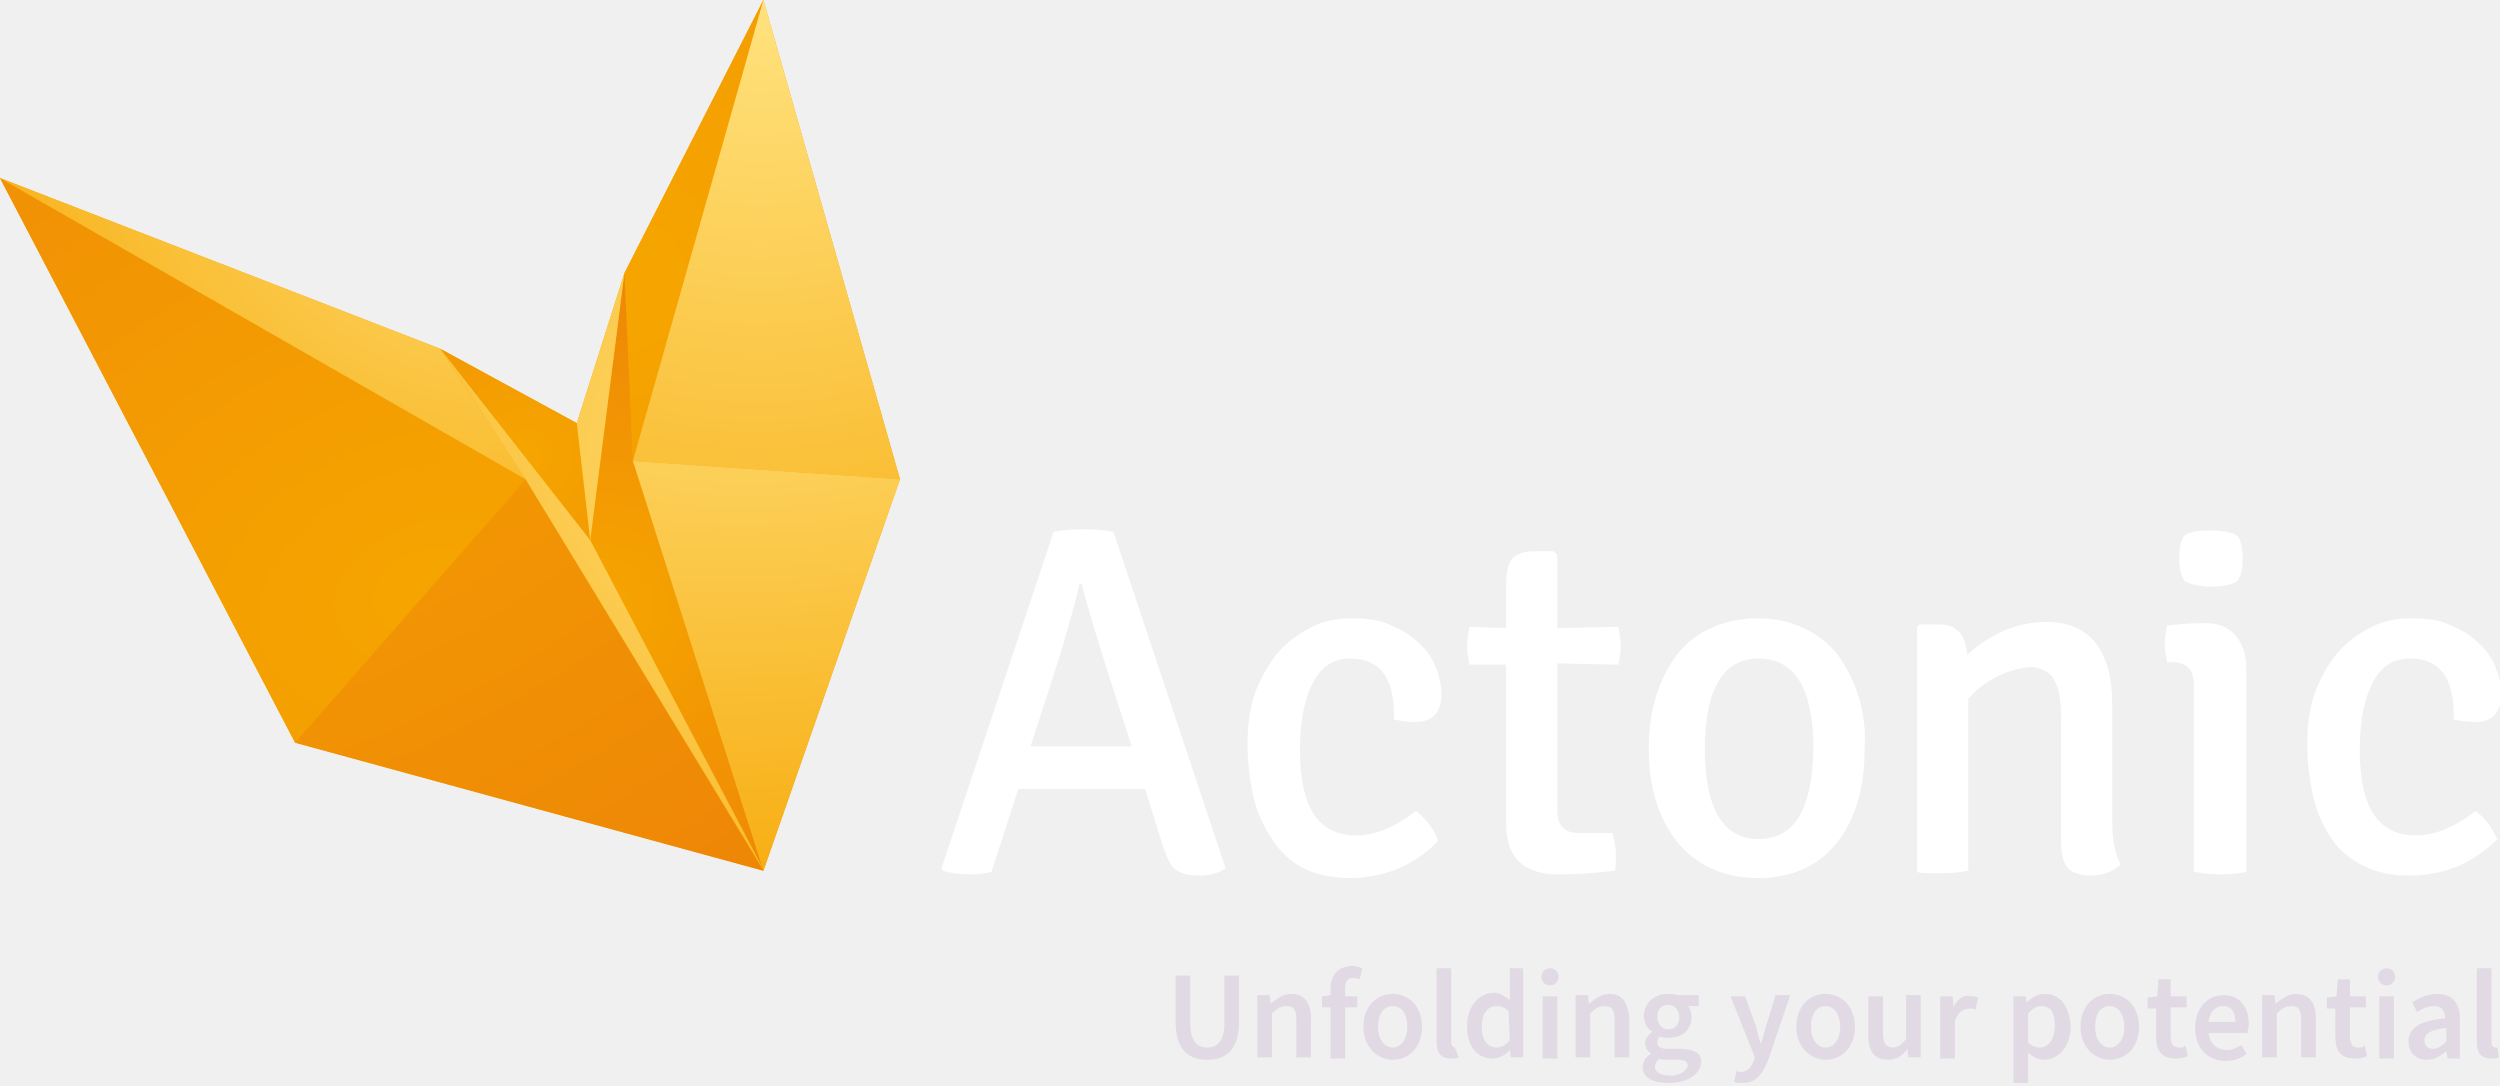
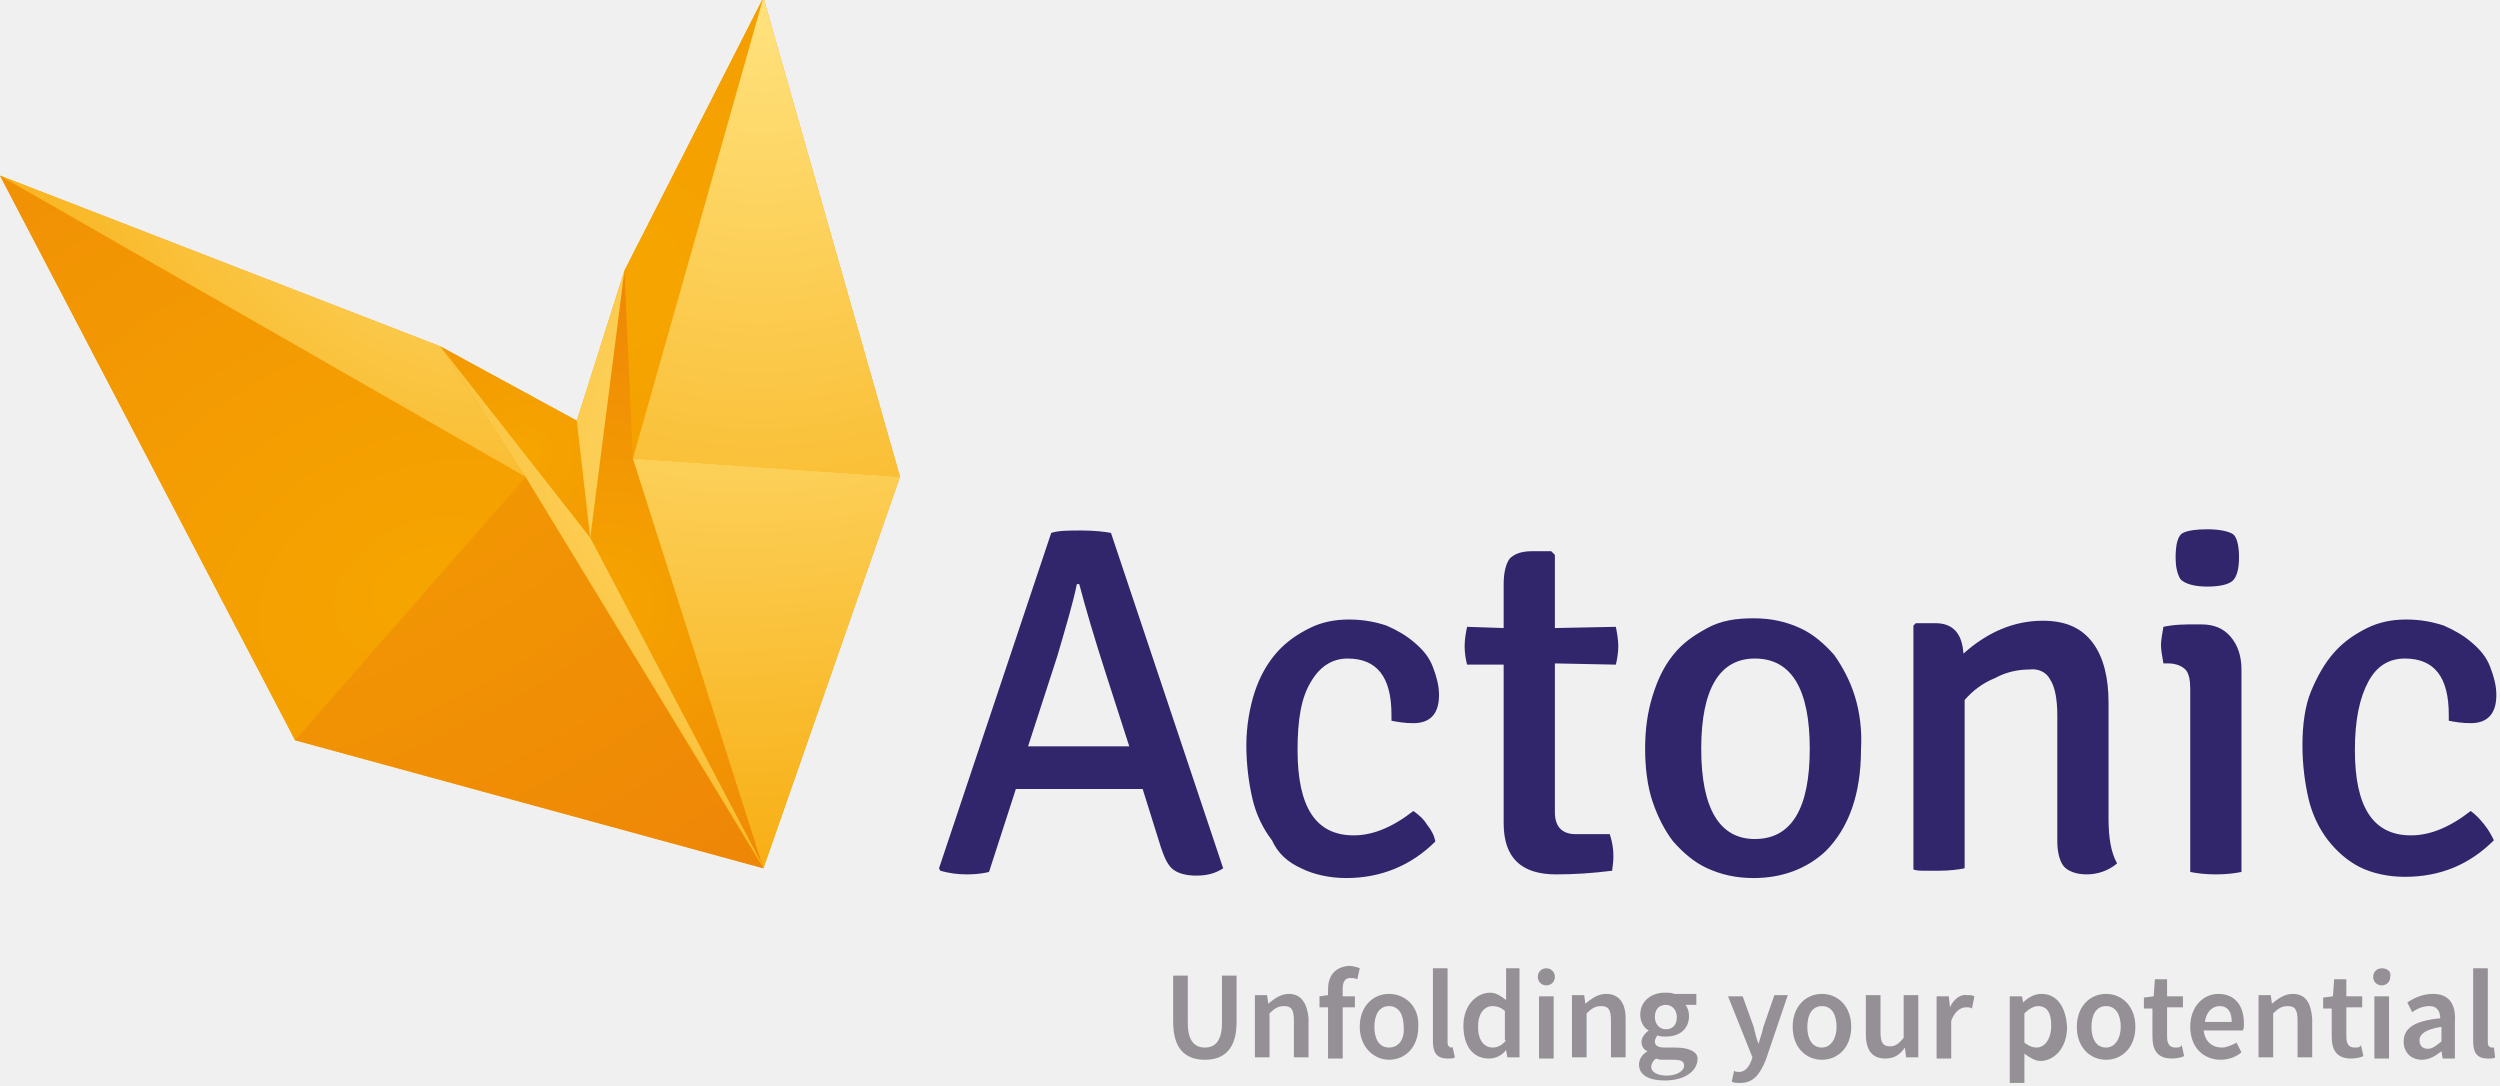
<svg xmlns="http://www.w3.org/2000/svg" version="1.1" id="Ebene_1" x="0px" y="0px" viewBox="0 0 205 89" style="enable-background:new 0 0 205 89;" xml:space="preserve">
  <style type="text/css">
- 	.st0{fill:#F7A600;}
- 	.st1{fill:#E1D9E3;}
- 	.st2{fill:#FFFFFF;}
+ 	.st0{fill:#949096;}
+ 	.st1{fill:#31256C;}
+ 	.st2{fill:#F7A600;}
	.st3{fill:url(#SVGID_1_);}
	.st4{fill:url(#SVGID_2_);}
	.st5{fill:url(#SVGID_3_);}
	.st6{fill:url(#SVGID_4_);}
	.st7{fill:url(#SVGID_5_);}
	.st8{fill:url(#SVGID_6_);}
	.st9{fill:url(#SVGID_7_);}
	.st10{fill:url(#SVGID_8_);}
	.st11{fill:url(#SVGID_9_);}
	.st12{fill:url(#SVGID_10_);}
</style>
-   <polygon class="st0" points="62.6,0 51.2,22.4 47.3,34.7 36.1,28.6 0,14.6 24.2,60.9 62.6,71.4 73.8,39.3 " />
-   <path class="st1" d="M100.4,80h1.2v3.8c0,2.2-1,3.1-2.6,3.1s-2.6-0.9-2.6-3.1V80h1.2v3.9c0,1.5,0.6,2,1.4,2s1.4-0.5,1.4-2V80z   M105.9,81.5c-0.7,0-1.2,0.4-1.7,0.8l0,0l-0.1-0.7h-1v5.1h1.2v-3.6c0.4-0.4,0.7-0.6,1.2-0.6c0.6,0,0.8,0.3,0.8,1.2v3h1.2v-3.2  C107.5,82.3,107,81.5,105.9,81.5z M109.1,81.1v0.5l-0.7,0.1v0.9h0.7v4.2h1.2v-4.2h1v-0.9h-1v-0.6c0-0.6,0.2-0.9,0.6-0.9  c0.2,0,0.4,0,0.6,0.1l0.2-0.9c-0.2-0.1-0.6-0.2-0.9-0.2C109.6,79.3,109.1,80.1,109.1,81.1z M114.2,81.5c-1.3,0-2.4,1-2.4,2.7  s1.2,2.7,2.4,2.7c1.3,0,2.4-1,2.4-2.7S115.5,81.5,114.2,81.5z M114.2,85.9c-0.7,0-1.2-0.7-1.2-1.7s0.4-1.7,1.2-1.7s1.2,0.7,1.2,1.7  C115.4,85.2,114.9,85.9,114.2,85.9z M119.3,85.9c-0.1,0-0.3-0.1-0.3-0.4v-6.1h-1.2v6c0,0.9,0.3,1.4,1.2,1.4c0.3,0,0.5,0,0.6-0.1  L119.3,85.9C119.3,85.9,119.3,85.9,119.3,85.9z M123.8,79.4v1.8V82c-0.4-0.3-0.8-0.6-1.3-0.6c-1.1,0-2.2,1-2.2,2.7s0.8,2.7,2.1,2.7  c0.5,0,1.1-0.3,1.4-0.7l0,0l0.1,0.6h1v-7.3H123.8z M123.8,85.3c-0.3,0.4-0.7,0.6-1.1,0.6c-0.7,0-1.2-0.6-1.2-1.7s0.5-1.7,1.2-1.7  c0.3,0,0.7,0.1,1,0.4L123.8,85.3L123.8,85.3z M126.5,86.8h1.2v-5.1h-1.2V86.8z M127.1,79.4c-0.4,0-0.7,0.3-0.7,0.7  c0,0.4,0.3,0.7,0.7,0.7c0.4,0,0.7-0.3,0.7-0.7C127.8,79.7,127.5,79.4,127.1,79.4z M132,81.5c-0.7,0-1.2,0.4-1.7,0.8l0,0l-0.1-0.7h-1  v5.1h1.2v-3.6c0.4-0.4,0.7-0.6,1.2-0.6c0.6,0,0.8,0.3,0.8,1.2v3h1.2v-3.2C133.5,82.3,133.1,81.5,132,81.5z M137.6,86h-0.9  c-0.6,0-0.8-0.2-0.8-0.5c0-0.2,0.1-0.4,0.2-0.5c0.2,0.1,0.5,0.1,0.7,0.1c1.1,0,1.9-0.6,1.9-1.7c0-0.4-0.1-0.7-0.3-0.9h0.9v-0.9h-1.8  c-0.2-0.1-0.5-0.1-0.7-0.1c-1.1,0-2,0.7-2,1.8c0,0.6,0.3,1.1,0.7,1.3l0,0c-0.3,0.2-0.6,0.6-0.6,0.9c0,0.4,0.2,0.7,0.5,0.9l0,0  c-0.5,0.3-0.7,0.7-0.7,1.1c0,0.9,0.9,1.3,2.1,1.3c1.7,0,2.7-0.8,2.7-1.8C139.5,86.3,138.8,86,137.6,86z M136.8,82.4  c0.5,0,0.9,0.4,0.9,1c0,0.7-0.4,1-0.9,1s-0.9-0.4-0.9-1C135.9,82.7,136.3,82.4,136.8,82.4z M137,88.2c-0.8,0-1.3-0.3-1.3-0.7  c0-0.2,0.1-0.5,0.4-0.7c0.2,0.1,0.4,0.1,0.7,0.1h0.7c0.6,0,0.9,0.1,0.9,0.5C138.3,87.8,137.8,88.2,137,88.2z M144.8,84.2  c-0.1,0.5-0.3,1-0.4,1.4l0,0c-0.2-0.5-0.3-1-0.4-1.4l-0.9-2.5h-1.2l2,5l-0.1,0.3c-0.2,0.5-0.5,0.9-1,0.9c-0.1,0-0.3,0-0.4-0.1  l-0.2,0.9c0.2,0.1,0.4,0.1,0.7,0.1c1.1,0,1.6-0.7,2.1-1.9l1.8-5.3h-1.2L144.8,84.2z M149.7,81.5c-1.3,0-2.4,1-2.4,2.7  s1.2,2.7,2.4,2.7c1.3,0,2.4-1,2.4-2.7C152.1,82.5,151,81.5,149.7,81.5z M149.7,85.9c-0.7,0-1.2-0.7-1.2-1.7s0.4-1.7,1.2-1.7  c0.7,0,1.2,0.7,1.2,1.7C150.9,85.2,150.4,85.9,149.7,85.9z M156.3,85.2c-0.4,0.5-0.7,0.7-1.1,0.7c-0.5,0-0.8-0.3-0.8-1.2v-3h-1.2  v3.2c0,1.3,0.5,2,1.6,2c0.7,0,1.2-0.3,1.6-0.9l0,0l0.1,0.7h1v-5.1h-1.2L156.3,85.2L156.3,85.2z M160.2,82.6L160.2,82.6l-0.1-0.9h-1  v5.1h1.2v-3.1c0.3-0.8,0.8-1,1.2-1c0.2,0,0.4,0,0.5,0.1l0.2-1c-0.2-0.1-0.3-0.1-0.6-0.1C161.1,81.5,160.5,81.9,160.2,82.6z   M167.7,81.5c-0.6,0-1.1,0.3-1.5,0.7l0,0l-0.1-0.5h-1v7.1h1.2v-1.6v-0.9c0.4,0.4,0.9,0.6,1.3,0.6c1.1,0,2.2-1,2.2-2.7  C169.7,82.6,169,81.5,167.7,81.5z M167.3,85.9c-0.3,0-0.7-0.1-1-0.4v-2.4c0.4-0.4,0.7-0.6,1.1-0.6c0.8,0,1.1,0.6,1.1,1.6  C168.5,85.3,167.9,85.9,167.3,85.9z M173,81.5c-1.3,0-2.4,1-2.4,2.7s1.2,2.7,2.4,2.7c1.3,0,2.4-1,2.4-2.7S174.3,81.5,173,81.5z   M173,85.9c-0.7,0-1.2-0.7-1.2-1.7s0.4-1.7,1.2-1.7c0.7,0,1.2,0.7,1.2,1.7C174.2,85.2,173.7,85.9,173,85.9z M178.7,85.9  c-0.5,0-0.7-0.3-0.7-0.9v-2.4h1.3v-0.9H178v-1.4h-1l-0.1,1.4l-0.8,0.1v0.9h0.7V85c0,1.1,0.4,1.8,1.6,1.8c0.4,0,0.8-0.1,1-0.2  l-0.2-0.9C179.1,85.9,178.9,85.9,178.7,85.9z M184.4,84c0-1.4-0.7-2.4-2.1-2.4c-1.2,0-2.3,1-2.3,2.7s1.1,2.7,2.5,2.7  c0.6,0,1.3-0.2,1.7-0.6l-0.4-0.7c-0.4,0.2-0.7,0.4-1.2,0.4c-0.8,0-1.4-0.5-1.5-1.4h3.2C184.3,84.4,184.4,84.2,184.4,84z M181.1,83.8  c0.1-0.9,0.6-1.3,1.2-1.3c0.7,0,1,0.5,1,1.3H181.1z M188.3,81.5c-0.7,0-1.2,0.4-1.7,0.8l0,0l-0.1-0.7h-1v5.1h1.2v-3.6  c0.4-0.4,0.7-0.6,1.2-0.6c0.6,0,0.8,0.3,0.8,1.2v3h1.2v-3.2C189.9,82.3,189.4,81.5,188.3,81.5z M193.4,85.9c-0.5,0-0.7-0.3-0.7-0.9  v-2.4h1.3v-0.9h-1.3v-1.4h-1l-0.1,1.4l-0.8,0.1v0.9h0.7V85c0,1.1,0.4,1.8,1.6,1.8c0.4,0,0.8-0.1,1-0.2l-0.2-0.9  C193.8,85.9,193.6,85.9,193.4,85.9z M195.1,86.8h1.2v-5.1h-1.2V86.8z M195.7,79.4c-0.4,0-0.7,0.3-0.7,0.7c0,0.4,0.3,0.7,0.7,0.7  s0.7-0.3,0.7-0.7C196.4,79.7,196.1,79.4,195.7,79.4z M199.9,81.5c-0.8,0-1.5,0.3-2.1,0.7l0.4,0.8c0.4-0.3,0.9-0.5,1.4-0.5  c0.7,0,0.9,0.5,0.9,1c-2.1,0.2-3,0.8-3,1.9c0,0.9,0.6,1.5,1.5,1.5c0.6,0,1.1-0.3,1.6-0.7l0,0l0.1,0.6h1v-3  C201.8,82.3,201.1,81.5,199.9,81.5z M200.6,85.4c-0.4,0.4-0.7,0.6-1.1,0.6c-0.4,0-0.7-0.2-0.7-0.7s0.5-0.9,1.8-1V85.4z M204.8,85.9  c-0.1,0-0.1,0-0.2,0c-0.1,0-0.3-0.1-0.3-0.4v-6.1h-1.2v6c0,0.9,0.3,1.4,1.2,1.4c0.3,0,0.5,0,0.6-0.1L204.8,85.9z" />
-   <path class="st2" d="M91.3,43.6c-0.5-0.1-1.4-0.2-2.4-0.2c-1.1,0-1.9,0.1-2.5,0.2l-9.2,27.6l0.1,0.2c0.7,0.2,1.4,0.3,2.2,0.3  c0.8,0,1.4-0.1,1.8-0.2l2.2-6.8h2.4h5.6h2.4l1.5,4.8c0.3,0.9,0.6,1.5,1,1.8s1,0.5,1.9,0.5s1.6-0.2,2.2-0.6L91.3,43.6z M90.7,61.2  h-4.1h-2.1l2.4-7.4c0.7-2.4,1.3-4.4,1.6-5.9h0.2c0.5,1.9,1.2,4.3,2.2,7.4l1.9,5.9C92.5,61.2,91.8,61.2,90.7,61.2z M106.9,71.2  c1,0.5,2.3,0.8,3.7,0.8c2.9,0,5.3-1,7.3-3c-0.1-0.5-0.3-0.9-0.7-1.4c-0.4-0.5-0.7-0.8-1.1-1.1c-1.8,1.4-3.4,2-4.9,2  c-3.1,0-4.6-2.3-4.6-7c0-2.5,0.4-4.3,1.1-5.6s1.7-1.9,3-1.9c2.4,0,3.6,1.5,3.6,4.6V59c0.5,0.1,1,0.2,1.8,0.2c1.4,0,2.1-0.8,2.1-2.3  c0-0.8-0.2-1.5-0.5-2.3c-0.3-0.7-0.8-1.4-1.5-2c-0.6-0.6-1.4-1-2.3-1.4s-2-0.5-3.1-0.5s-2.2,0.2-3.2,0.7s-1.9,1.1-2.7,2  c-0.8,0.9-1.4,2-1.9,3.2c-0.5,1.3-0.7,2.8-0.7,4.4c0,1.6,0.2,3.1,0.5,4.4c0.3,1.3,0.9,2.5,1.5,3.4C105,69.9,105.9,70.7,106.9,71.2z   M132.5,70.1c0-0.6-0.1-1.2-0.3-1.8h-2.8c-1.1,0-1.7-0.6-1.7-1.8V54.4l5,0.1c0.1-0.4,0.2-1,0.2-1.5c0-0.6-0.1-1.1-0.2-1.6l-5,0.1v-6  l-0.3-0.3h-1.6c-0.8,0-1.4,0.2-1.8,0.6c-0.3,0.4-0.5,1.1-0.5,2.1v3.6l-3-0.1c-0.1,0.5-0.2,1.1-0.2,1.6c0,0.6,0.1,1.1,0.2,1.5h3v13  c0,2.8,1.4,4.2,4.3,4.2c1.5,0,3-0.1,4.6-0.3C132.5,71.2,132.5,70.8,132.5,70.1z M152.4,57.1c-0.4-1.3-1-2.4-1.7-3.4  c-0.7-0.9-1.7-1.7-2.8-2.2s-2.3-0.8-3.8-0.8c-1.4,0-2.7,0.3-3.8,0.8s-2,1.2-2.8,2.2c-0.7,0.9-1.3,2.1-1.7,3.4  c-0.4,1.3-0.6,2.7-0.6,4.3s0.2,3.1,0.6,4.3c0.4,1.3,1,2.4,1.7,3.3s1.7,1.7,2.8,2.2s2.3,0.8,3.8,0.8c2.4,0,4.4-0.7,5.9-2.2  c1.9-1.9,2.9-4.7,2.9-8.4C153,59.8,152.8,58.4,152.4,57.1z M144.2,68.8c-2.9,0-4.4-2.5-4.4-7.4s1.5-7.4,4.4-7.4c3,0,4.5,2.5,4.5,7.4  C148.6,66.3,147.2,68.8,144.2,68.8z M168.4,55.7c0.4,0.6,0.6,1.6,0.6,3v10.4c0,0.9,0.2,1.6,0.5,2s1,0.7,1.9,0.7c1,0,1.8-0.3,2.5-0.9  c-0.5-0.9-0.7-2.1-0.7-3.7v-9.5c0-2-0.4-3.7-1.3-4.9c-0.9-1.2-2.3-1.8-4.1-1.8c-2.3,0-4.5,0.9-6.5,2.7c-0.1-1.7-0.9-2.5-2.3-2.5  h-1.6l-0.2,0.2v20.1c0.3,0.1,0.6,0.1,0.9,0.1c0.4,0,0.7,0,1.2,0c0.9,0,1.6-0.1,2.1-0.2V57.3c0.7-0.8,1.5-1.4,2.5-1.9  c0.9-0.4,1.9-0.7,2.8-0.7C167.4,54.8,168.1,55.1,168.4,55.7z M181.3,48.1c1.1,0,1.8-0.2,2.1-0.4c0.3-0.3,0.5-0.9,0.5-1.9  s-0.2-1.7-0.5-1.9s-1-0.4-2.1-0.4c-1,0-1.6,0.1-2,0.3s-0.6,0.9-0.6,2c0,0.7,0.1,1.3,0.4,1.8C179.5,47.9,180.3,48.1,181.3,48.1z   M180,71.5c0.5,0.1,1.2,0.2,2.1,0.2c0.9,0,1.6-0.1,2.1-0.2V54.8c0-1.1-0.3-2-0.9-2.7c-0.6-0.7-1.4-1-2.4-1h-0.6  c-0.8,0-1.7,0.1-2.6,0.2c-0.1,0.6-0.2,1.1-0.2,1.5s0.1,0.9,0.2,1.5h0.4c0.7,0,1.1,0.2,1.4,0.5c0.3,0.3,0.4,0.9,0.4,1.6v15.1H180z   M204.1,67.6c-0.4-0.5-0.7-0.8-1.1-1.1c-1.8,1.4-3.4,2-4.9,2c-3.1,0-4.6-2.3-4.6-7c0-2.5,0.4-4.3,1.1-5.6c0.7-1.3,1.7-1.9,3-1.9  c2.4,0,3.6,1.5,3.6,4.6V59c0.5,0.1,1,0.2,1.8,0.2c1.4,0,2.1-0.8,2.1-2.3c0-0.8-0.2-1.5-0.5-2.3c-0.3-0.7-0.8-1.4-1.5-2  c-0.6-0.6-1.4-1-2.3-1.4c-0.9-0.4-2-0.5-3.1-0.5s-2.2,0.2-3.2,0.7s-1.9,1.1-2.7,2s-1.4,2-1.9,3.2c-0.5,1.3-0.7,2.8-0.7,4.4  c0,1.6,0.2,3.1,0.5,4.4c0.3,1.3,0.9,2.5,1.5,3.4c0.7,1,1.6,1.7,2.6,2.2s2.3,0.8,3.7,0.8c2.9,0,5.3-1,7.3-3  C204.6,68.5,204.4,68.1,204.1,67.6z" />
+   <path class="st0" d="M100.2,80h1.2v3.8c0,2.2-1,3.1-2.6,3.1c-1.6,0-2.6-0.9-2.6-3.1V80h1.2v3.9c0,1.5,0.6,2,1.4,2  c0.8,0,1.4-0.5,1.4-2V80z M105.7,81.5c-0.7,0-1.2,0.4-1.7,0.8h0l-0.1-0.7h-1v5.1h1.2v-3.6c0.4-0.4,0.7-0.6,1.2-0.6  c0.6,0,0.8,0.3,0.8,1.2v3h1.2v-3.2C107.2,82.3,106.7,81.5,105.7,81.5z M108.9,81.1v0.5l-0.7,0.1v0.9h0.7v4.2h1.2v-4.2h1v-0.9h-1  v-0.6c0-0.6,0.2-0.9,0.6-0.9c0.2,0,0.4,0,0.6,0.1l0.2-0.9c-0.2-0.1-0.6-0.2-0.9-0.2C109.4,79.3,108.9,80.1,108.9,81.1z M113.9,81.5  c-1.3,0-2.4,1-2.4,2.7c0,1.7,1.2,2.7,2.4,2.7c1.3,0,2.4-1,2.4-2.7C116.4,82.5,115.2,81.5,113.9,81.5z M113.9,85.9  c-0.8,0-1.2-0.7-1.2-1.7c0-1,0.4-1.7,1.2-1.7c0.8,0,1.2,0.7,1.2,1.7C115.2,85.2,114.7,85.9,113.9,85.9z M119,85.9  c-0.1,0-0.3-0.1-0.3-0.4v-6.1h-1.2v6c0,0.9,0.3,1.4,1.2,1.4c0.3,0,0.5,0,0.6-0.1l-0.2-0.9C119.1,85.9,119.1,85.9,119,85.9z   M123.5,79.4v1.8l0,0.8c-0.4-0.3-0.8-0.6-1.3-0.6c-1.1,0-2.2,1-2.2,2.7c0,1.7,0.8,2.7,2.1,2.7c0.6,0,1.1-0.3,1.4-0.7h0l0.1,0.6h1  v-7.3L123.5,79.4L123.5,79.4z M123.5,85.3c-0.3,0.4-0.7,0.6-1.1,0.6c-0.7,0-1.2-0.6-1.2-1.7c0-1.1,0.5-1.7,1.2-1.7  c0.3,0,0.7,0.1,1,0.4V85.3z M126.2,86.8h1.2v-5.1h-1.2V86.8z M126.8,79.4c-0.4,0-0.7,0.3-0.7,0.7c0,0.4,0.3,0.7,0.7,0.7  s0.7-0.3,0.7-0.7C127.5,79.7,127.2,79.4,126.8,79.4z M131.7,81.5c-0.7,0-1.2,0.4-1.7,0.8h0l-0.1-0.7h-1v5.1h1.2v-3.6  c0.4-0.4,0.7-0.6,1.2-0.6c0.6,0,0.8,0.3,0.8,1.2v3h1.2v-3.2C133.3,82.3,132.8,81.5,131.7,81.5z M137.4,85.9h-0.9  c-0.6,0-0.8-0.2-0.8-0.5c0-0.2,0.1-0.3,0.2-0.5c0.2,0.1,0.5,0.1,0.7,0.1c1.1,0,1.9-0.6,1.9-1.7c0-0.3-0.1-0.7-0.3-0.9h0.9v-0.9h-1.8  c-0.2-0.1-0.5-0.1-0.8-0.1c-1.1,0-2,0.7-2,1.8c0,0.6,0.3,1.1,0.7,1.3v0c-0.3,0.2-0.6,0.6-0.6,0.9c0,0.4,0.2,0.7,0.5,0.8v0  c-0.5,0.3-0.7,0.7-0.7,1.1c0,0.9,0.9,1.3,2.1,1.3c1.7,0,2.7-0.8,2.7-1.8C139.2,86.3,138.6,85.9,137.4,85.9z M136.6,82.4  c0.5,0,0.9,0.4,0.9,1c0,0.7-0.4,1-0.9,1c-0.5,0-0.9-0.4-0.9-1C135.7,82.7,136.1,82.4,136.6,82.4z M136.7,88.2  c-0.8,0-1.3-0.3-1.3-0.7c0-0.2,0.1-0.5,0.4-0.7c0.2,0.1,0.4,0.1,0.7,0.1h0.7c0.6,0,0.9,0.1,0.9,0.5  C138.1,87.8,137.5,88.2,136.7,88.2z M144.6,84.2c-0.1,0.5-0.3,1-0.4,1.4h0c-0.2-0.5-0.3-1-0.4-1.4l-0.9-2.5h-1.2l2,5l-0.1,0.3  c-0.2,0.5-0.5,0.9-1,0.9c-0.1,0-0.3,0-0.4-0.1l-0.2,0.9c0.2,0.1,0.4,0.1,0.7,0.1c1.1,0,1.6-0.7,2.1-1.9l1.8-5.3h-1.1L144.6,84.2z   M149.4,81.5c-1.3,0-2.4,1-2.4,2.7c0,1.7,1.1,2.7,2.4,2.7c1.3,0,2.4-1,2.4-2.7C151.8,82.5,150.7,81.5,149.4,81.5z M149.4,85.9  c-0.8,0-1.2-0.7-1.2-1.7c0-1,0.4-1.7,1.2-1.7s1.2,0.7,1.2,1.7C150.6,85.2,150.1,85.9,149.4,85.9z M156.1,85.1  c-0.4,0.5-0.7,0.7-1.1,0.7c-0.6,0-0.8-0.3-0.8-1.2v-3h-1.2v3.2c0,1.3,0.5,2,1.6,2c0.7,0,1.2-0.3,1.6-0.9h0l0.1,0.8h1v-5.1h-1.2V85.1  z M159.9,82.6L159.9,82.6l-0.1-0.9h-1v5.1h1.2v-3.1c0.3-0.8,0.8-1.1,1.2-1.1c0.2,0,0.4,0,0.5,0.1l0.2-1c-0.2-0.1-0.3-0.1-0.6-0.1  C160.8,81.5,160.2,81.9,159.9,82.6z M167.4,81.5c-0.6,0-1.1,0.3-1.5,0.7h0l-0.1-0.5h-1v7.1h1.2v-1.6l0-0.8c0.4,0.3,0.9,0.6,1.3,0.6  c1.1,0,2.2-1,2.2-2.8C169.4,82.6,168.7,81.5,167.4,81.5z M167,85.9c-0.3,0-0.6-0.1-1-0.4v-2.4c0.4-0.4,0.8-0.6,1.1-0.6  c0.8,0,1.1,0.6,1.1,1.6C168.2,85.3,167.6,85.9,167,85.9z M172.7,81.5c-1.3,0-2.4,1-2.4,2.7c0,1.7,1.1,2.7,2.4,2.7  c1.3,0,2.4-1,2.4-2.7C175.1,82.5,174,81.5,172.7,81.5z M172.7,85.9c-0.8,0-1.2-0.7-1.2-1.7c0-1,0.4-1.7,1.2-1.7  c0.8,0,1.2,0.7,1.2,1.7C173.9,85.2,173.4,85.9,172.7,85.9z M178.4,85.9c-0.5,0-0.7-0.3-0.7-0.9v-2.4h1.3v-0.9h-1.3v-1.4h-1l-0.1,1.4  l-0.8,0.1v0.9h0.7V85c0,1.1,0.4,1.8,1.6,1.8c0.4,0,0.8-0.1,1-0.2l-0.2-0.9C178.8,85.9,178.6,85.9,178.4,85.9z M184,83.9  c0-1.4-0.7-2.4-2.1-2.4c-1.2,0-2.3,1-2.3,2.7c0,1.7,1.1,2.7,2.5,2.7c0.6,0,1.2-0.2,1.7-0.6l-0.4-0.8c-0.4,0.2-0.8,0.4-1.2,0.4  c-0.8,0-1.4-0.5-1.5-1.4h3.2C184,84.4,184,84.2,184,83.9z M180.8,83.8c0.1-0.8,0.6-1.3,1.2-1.3c0.7,0,1,0.5,1,1.3H180.8z M188,81.5  c-0.7,0-1.2,0.4-1.7,0.8h0l-0.1-0.7h-1v5.1h1.2v-3.6c0.4-0.4,0.7-0.6,1.2-0.6c0.6,0,0.8,0.3,0.8,1.2v3h1.2v-3.2  C189.5,82.3,189.1,81.5,188,81.5z M193.1,85.9c-0.5,0-0.7-0.3-0.7-0.9v-2.4h1.3v-0.9h-1.3v-1.4h-1l-0.1,1.4l-0.8,0.1v0.9h0.7V85  c0,1.1,0.4,1.8,1.6,1.8c0.4,0,0.8-0.1,1-0.2l-0.2-0.9C193.5,85.9,193.3,85.9,193.1,85.9z M194.7,86.8h1.2v-5.1h-1.2V86.8z   M195.3,79.4c-0.4,0-0.7,0.3-0.7,0.7c0,0.4,0.3,0.7,0.7,0.7c0.4,0,0.7-0.3,0.7-0.7C196.1,79.7,195.8,79.4,195.3,79.4z M199.5,81.5  c-0.8,0-1.5,0.3-2.1,0.7l0.4,0.8c0.4-0.3,0.9-0.5,1.4-0.5c0.7,0,0.9,0.5,0.9,1c-2.1,0.2-3,0.8-3,1.9c0,0.9,0.6,1.5,1.5,1.5  c0.6,0,1.1-0.3,1.6-0.7h0l0.1,0.6h1v-3C201.4,82.3,200.8,81.5,199.5,81.5z M200.2,85.4c-0.4,0.3-0.7,0.6-1.1,0.6s-0.7-0.2-0.7-0.7  c0-0.5,0.5-0.9,1.8-1.1L200.2,85.4L200.2,85.4z M204.5,85.9c-0.1,0-0.1,0-0.2,0c-0.1,0-0.3-0.1-0.3-0.4v-6.1h-1.2v6  c0,0.9,0.3,1.4,1.2,1.4c0.3,0,0.5,0,0.6-0.1L204.5,85.9z" />
+   <path class="st1" d="M91.1,43.7c-0.5-0.1-1.4-0.2-2.4-0.2c-1.1,0-1.9,0-2.5,0.2L77,71.2l0.1,0.2c0.7,0.2,1.4,0.3,2.2,0.3  s1.4-0.1,1.8-0.2l2.2-6.8l2.4,0h5.6l2.4,0l1.5,4.8c0.3,0.9,0.6,1.5,1,1.8c0.4,0.3,1,0.5,1.9,0.5s1.6-0.2,2.2-0.6L91.1,43.7z   M90.5,61.2h-4.1l-2.1,0l2.4-7.4c0.7-2.4,1.3-4.4,1.6-5.9h0.2c0.5,1.9,1.2,4.3,2.2,7.4l1.9,5.9C92.3,61.2,91.6,61.2,90.5,61.2z   M106.7,71.2c1,0.5,2.3,0.8,3.7,0.8c2.8,0,5.3-1,7.3-3c-0.1-0.5-0.3-0.9-0.7-1.4c-0.3-0.5-0.7-0.8-1.1-1.1c-1.8,1.4-3.4,2-4.9,2  c-3.1,0-4.6-2.3-4.6-7c0-2.5,0.3-4.3,1.1-5.6c0.7-1.2,1.7-1.9,3-1.9c2.4,0,3.6,1.5,3.6,4.6v0.5c0.5,0.1,1.1,0.2,1.8,0.2  c1.4,0,2.1-0.8,2.1-2.3c0-0.8-0.2-1.5-0.5-2.3c-0.3-0.8-0.8-1.4-1.5-2s-1.4-1-2.3-1.4c-0.9-0.3-1.9-0.5-3.1-0.5  c-1.1,0-2.2,0.2-3.2,0.7s-1.9,1.1-2.7,2c-0.8,0.9-1.4,2-1.8,3.2s-0.7,2.8-0.7,4.4c0,1.6,0.2,3.1,0.5,4.4c0.3,1.3,0.9,2.5,1.6,3.4  C104.8,70,105.6,70.7,106.7,71.2z M132.3,70.2c0-0.6-0.1-1.2-0.3-1.8h-2.8c-1.1,0-1.7-0.6-1.7-1.8V54.4l5,0.1c0.1-0.4,0.2-1,0.2-1.5  s-0.1-1.1-0.2-1.6l-5,0.1v-6l-0.3-0.3h-1.6c-0.8,0-1.4,0.2-1.8,0.6c-0.3,0.4-0.5,1.1-0.5,2.1v3.6l-3-0.1c-0.1,0.5-0.2,1-0.2,1.6  s0.1,1.1,0.2,1.5l3,0v13c0,2.8,1.4,4.2,4.3,4.2c1.5,0,3-0.1,4.6-0.3C132.2,71.2,132.3,70.8,132.3,70.2z M152.1,57.1  c-0.4-1.3-1-2.4-1.7-3.4c-0.8-0.9-1.7-1.7-2.8-2.2s-2.3-0.8-3.8-0.8s-2.7,0.2-3.8,0.8s-2,1.2-2.8,2.2s-1.3,2.1-1.7,3.4  s-0.6,2.7-0.6,4.3c0,1.6,0.2,3.1,0.6,4.3s1,2.4,1.7,3.3c0.8,0.9,1.7,1.7,2.8,2.2s2.3,0.8,3.8,0.8c2.4,0,4.4-0.8,5.9-2.2  c1.9-1.9,2.9-4.7,2.9-8.3C152.7,59.9,152.5,58.4,152.1,57.1z M143.9,68.8c-2.9,0-4.4-2.5-4.4-7.4s1.5-7.4,4.4-7.4  c3,0,4.5,2.5,4.5,7.4C148.4,66.3,146.9,68.8,143.9,68.8z M168.1,55.7c0.4,0.6,0.6,1.6,0.6,3v10.3c0,0.9,0.2,1.6,0.5,2s1,0.7,1.9,0.7  c0.9,0,1.8-0.3,2.5-0.9c-0.5-0.9-0.7-2.1-0.7-3.7v-9.5c0-2-0.4-3.7-1.3-4.9c-0.9-1.2-2.2-1.8-4.1-1.8c-2.3,0-4.5,0.9-6.5,2.7  c-0.1-1.7-0.9-2.5-2.3-2.5h-1.6l-0.2,0.2v20c0.3,0.1,0.6,0.1,0.9,0.1c0.4,0,0.8,0,1.2,0c0.9,0,1.6-0.1,2.1-0.2V57.4  c0.7-0.8,1.5-1.4,2.5-1.8c0.9-0.5,1.9-0.7,2.8-0.7C167.1,54.8,167.8,55.1,168.1,55.7z M181,48.1c1.1,0,1.8-0.2,2.1-0.5  s0.5-0.9,0.5-1.9c0-1-0.2-1.7-0.5-1.9s-1-0.4-2.1-0.4c-0.9,0-1.6,0.1-2,0.3c-0.4,0.2-0.6,0.9-0.6,2c0,0.7,0.1,1.3,0.4,1.8  C179.2,47.9,180,48.1,181,48.1z M179.6,71.5c0.5,0.1,1.2,0.2,2.1,0.2c0.9,0,1.6-0.1,2.1-0.2V54.9c0-1.1-0.3-2-0.9-2.7  c-0.6-0.7-1.4-1-2.4-1H180c-0.8,0-1.7,0-2.6,0.2c-0.1,0.6-0.2,1.1-0.2,1.5s0.1,0.9,0.2,1.5h0.4c0.6,0,1.1,0.2,1.4,0.5  s0.4,0.9,0.4,1.6V71.5z M203.7,67.6c-0.4-0.5-0.7-0.8-1.1-1.1c-1.8,1.4-3.4,2-4.9,2c-3.1,0-4.6-2.3-4.6-7c0-2.5,0.4-4.3,1.1-5.6  s1.7-1.9,3-1.9c2.4,0,3.6,1.5,3.6,4.6v0.5c0.5,0.1,1.1,0.2,1.8,0.2c1.4,0,2.1-0.8,2.1-2.3c0-0.8-0.2-1.5-0.5-2.3s-0.8-1.4-1.5-2  s-1.4-1-2.3-1.4c-0.9-0.3-1.9-0.5-3.1-0.5c-1.1,0-2.2,0.2-3.2,0.7s-1.9,1.1-2.7,2c-0.8,0.9-1.4,2-1.9,3.2s-0.7,2.8-0.7,4.4  c0,1.6,0.2,3.1,0.5,4.4s0.9,2.5,1.6,3.4s1.6,1.7,2.6,2.2c1,0.5,2.3,0.8,3.7,0.8c2.9,0,5.3-1,7.3-3C204.3,68.5,204.1,68.1,203.7,67.6  z" />
  <g>
-     <radialGradient id="SVGID_1_" cx="1985.427" cy="-918.158" r="162.76" gradientTransform="matrix(0.4037 2.936470e-02 3.471803e-02 -0.4028 -726.4855 -390.8558)" gradientUnits="userSpaceOnUse">
-       <stop offset="0" style="stop-color:#F6A500" />
-       <stop offset="1" style="stop-color:#E25910" />
-     </radialGradient>
-     <polygon class="st3" points="36.1,28.6 48.4,44.3 47.3,34.7  " />
-     <radialGradient id="SVGID_2_" cx="2001.621" cy="-872.094" r="695.488" gradientTransform="matrix(0.4037 2.936470e-02 3.471803e-02 -0.4028 -726.845 -386.6844)" gradientUnits="userSpaceOnUse">
-       <stop offset="0" style="stop-color:#F6A500" />
-       <stop offset="1" style="stop-color:#E25910" />
-     </radialGradient>
-     <polygon class="st4" points="62.6,0 51.2,22.4 51.9,37.8  " />
-     <radialGradient id="SVGID_3_" cx="2003.975" cy="-956.462" r="167.148" gradientTransform="matrix(0.4037 2.936470e-02 3.471803e-02 -0.4028 -726.1865 -394.3246)" gradientUnits="userSpaceOnUse">
-       <stop offset="0" style="stop-color:#F6A500" />
-       <stop offset="1" style="stop-color:#E25910" />
-     </radialGradient>
-     <polyline class="st5" points="51.2,22.4 48.4,44.3 62.6,71.3 51.9,37.8 51.2,22.4  " />
-     <radialGradient id="SVGID_4_" cx="2050.67" cy="-915.349" r="158.545" gradientTransform="matrix(0.4037 2.936470e-02 3.471803e-02 -0.4028 -726.5073 -390.6014)" gradientUnits="userSpaceOnUse">
-       <stop offset="0" style="stop-color:#FFE27E" />
-       <stop offset="1" style="stop-color:#F6A500" />
-     </radialGradient>
-     <polygon class="st6" points="47.3,34.7 51.2,22.4 48.4,44.3  " />
-     <radialGradient id="SVGID_5_" cx="2025.426" cy="-795.685" r="174.043" gradientTransform="matrix(0.4037 2.936470e-02 3.471803e-02 -0.4028 -727.4415 -379.7646)" gradientUnits="userSpaceOnUse">
-       <stop offset="0" style="stop-color:#FFE27E" />
-       <stop offset="1" style="stop-color:#F6A500" />
-     </radialGradient>
-     <polyline class="st7" points="51.9,37.8 73.8,39.3 62.6,0 51.9,37.8  " />
-     <radialGradient id="SVGID_6_" cx="2017.667" cy="1301.237" r="187.747" gradientTransform="matrix(0.1491 0.2946 0.4852 -0.1388 -866.3505 -393.7201)" gradientUnits="userSpaceOnUse">
-       <stop offset="0" style="stop-color:#FFE27E" />
-       <stop offset="1" style="stop-color:#F6A500" />
-     </radialGradient>
-     <polyline class="st8" points="51.9,37.8 62.6,71.4 73.8,39.3 51.9,37.8  " />
-     <radialGradient id="SVGID_7_" cx="-2809.786" cy="-262.394" r="504.867" gradientTransform="matrix(-0.2792 -0.2327 -0.3777 0.2712 -848.4064 -534.2029)" gradientUnits="userSpaceOnUse">
-       <stop offset="0" style="stop-color:#F6A500" />
-       <stop offset="1" style="stop-color:#E25910" />
-     </radialGradient>
-     <polyline class="st9" points="0,14.6 43.1,39.3 43.1,39.3 24.2,60.9 0,14.6  " />
-     <radialGradient id="SVGID_8_" cx="2242.523" cy="603.328" r="503.797" gradientTransform="matrix(0.2748 0.2358 0.383 -0.2666 -836.7772 -348.8562)" gradientUnits="userSpaceOnUse">
-       <stop offset="0" style="stop-color:#F6A500" />
-       <stop offset="1" style="stop-color:#E25910" />
-     </radialGradient>
-     <polyline class="st10" points="43.1,39.3 24.2,60.9 62.6,71.4 43.1,39.3  " />
-     <radialGradient id="SVGID_9_" cx="1977.794" cy="-813.692" r="143.784" gradientTransform="matrix(0.4037 2.936470e-02 3.471803e-02 -0.4028 -727.3008 -381.3954)" gradientUnits="userSpaceOnUse">
-       <stop offset="0" style="stop-color:#FFE27E" />
-       <stop offset="1" style="stop-color:#F6A500" />
-     </radialGradient>
-     <polygon class="st11" points="0,14.6 36.1,28.6 43.1,39.3  " />
-     <radialGradient id="SVGID_10_" cx="2008.392" cy="-921.412" r="153.018" gradientTransform="matrix(0.4047 1.259210e-02 1.492033e-02 -0.4047 -731.4601 -365.242)" gradientUnits="userSpaceOnUse">
-       <stop offset="0" style="stop-color:#FFE27E" />
-       <stop offset="1" style="stop-color:#F6A500" />
-     </radialGradient>
-     <polygon class="st12" points="36.1,28.6 48.4,44.3 62.6,71.3 43.1,39.3  " />
+     <polygon class="st2" points="62.6,-0.2 51.2,22.2 47.3,34.5 36.1,28.4 0,14.4 24.2,60.7 62.6,71.2 73.8,39.1  " />
+     <g>
+       <radialGradient id="SVGID_1_" cx="3343.054" cy="2570.172" r="162.76" gradientTransform="matrix(0.4037 2.936470e-02 -3.471803e-02 0.4028 -1217.205 -1096.328)" gradientUnits="userSpaceOnUse">
+         <stop offset="0" style="stop-color:#F6A500" />
+         <stop offset="1" style="stop-color:#E25910" />
+       </radialGradient>
+       <polygon class="st3" points="36.1,28.4 48.4,44.1 47.3,34.5   " />
+       <radialGradient id="SVGID_2_" cx="3359.248" cy="2524.109" r="695.488" gradientTransform="matrix(0.4037 2.936470e-02 -3.471803e-02 0.4028 -1217.564 -1092.157)" gradientUnits="userSpaceOnUse">
+         <stop offset="0" style="stop-color:#F6A500" />
+         <stop offset="1" style="stop-color:#E25910" />
+       </radialGradient>
+       <polygon class="st4" points="62.6,-0.2 51.2,22.2 51.9,37.6   " />
+       <radialGradient id="SVGID_3_" cx="3361.601" cy="2608.476" r="167.148" gradientTransform="matrix(0.4037 2.936470e-02 -3.471803e-02 0.4028 -1216.906 -1099.797)" gradientUnits="userSpaceOnUse">
+         <stop offset="0" style="stop-color:#F6A500" />
+         <stop offset="1" style="stop-color:#E25910" />
+       </radialGradient>
+       <polyline class="st5" points="51.2,22.2 48.4,44.1 62.6,71.1 51.9,37.6 51.2,22.2   " />
+       <radialGradient id="SVGID_4_" cx="3408.296" cy="2567.363" r="158.545" gradientTransform="matrix(0.4037 2.936470e-02 -3.471803e-02 0.4028 -1217.226 -1096.074)" gradientUnits="userSpaceOnUse">
+         <stop offset="0" style="stop-color:#FFE27E" />
+         <stop offset="1" style="stop-color:#F6A500" />
+       </radialGradient>
+       <polygon class="st6" points="47.3,34.5 51.2,22.2 48.4,44.1   " />
+       <radialGradient id="SVGID_5_" cx="3383.052" cy="2447.699" r="174.043" gradientTransform="matrix(0.4037 2.936470e-02 -3.471803e-02 0.4028 -1218.161 -1085.237)" gradientUnits="userSpaceOnUse">
+         <stop offset="0" style="stop-color:#FFE27E" />
+         <stop offset="1" style="stop-color:#F6A500" />
+       </radialGradient>
+       <polyline class="st7" points="51.9,37.6 73.8,39.1 62.6,-0.2 51.9,37.6   " />
+       <radialGradient id="SVGID_6_" cx="3354.823" cy="-1808.264" r="187.747" gradientTransform="matrix(0.1491 0.2946 -0.4852 0.1388 -1311.73 -717.4459)" gradientUnits="userSpaceOnUse">
+         <stop offset="0" style="stop-color:#FFE27E" />
+         <stop offset="1" style="stop-color:#F6A500" />
+       </radialGradient>
+       <polyline class="st8" points="51.9,37.6 62.6,71.2 73.8,39.1 51.9,37.6   " />
+       <radialGradient id="SVGID_7_" cx="-6229.675" cy="1221.875" r="504.867" gradientTransform="matrix(-0.2792 -0.2327 0.3777 -0.2712 -2165.635 -1069.975)" gradientUnits="userSpaceOnUse">
+         <stop offset="0" style="stop-color:#F6A500" />
+         <stop offset="1" style="stop-color:#E25910" />
+       </radialGradient>
+       <polyline class="st9" points="0,14.4 43.1,39.1 43.1,39.1 24.2,60.7 0,14.4   " />
+       <radialGradient id="SVGID_8_" cx="3940.92" cy="-422.445" r="503.797" gradientTransform="matrix(0.2748 0.2358 -0.383 0.2666 -1234.219 -797.7366)" gradientUnits="userSpaceOnUse">
+         <stop offset="0" style="stop-color:#F6A500" />
+         <stop offset="1" style="stop-color:#E25910" />
+       </radialGradient>
+       <polyline class="st10" points="43.1,39.1 24.2,60.7 62.6,71.2 43.1,39.1   " />
+       <radialGradient id="SVGID_9_" cx="3335.42" cy="2465.706" r="143.784" gradientTransform="matrix(0.4037 2.936470e-02 -3.471803e-02 0.4028 -1218.02 -1086.868)" gradientUnits="userSpaceOnUse">
+         <stop offset="0" style="stop-color:#FFE27E" />
+         <stop offset="1" style="stop-color:#F6A500" />
+       </radialGradient>
+       <polygon class="st11" points="0,14.4 36.1,28.4 43.1,39.1   " />
+       <radialGradient id="SVGID_10_" cx="3311.61" cy="2661.894" r="153.018" gradientTransform="matrix(0.4047 1.259210e-02 -1.492033e-02 0.4047 -1232.904 -1086.2)" gradientUnits="userSpaceOnUse">
+         <stop offset="0" style="stop-color:#FFE27E" />
+         <stop offset="1" style="stop-color:#F6A500" />
+       </radialGradient>
+       <polygon class="st12" points="36.1,28.4 48.4,44.1 62.6,71.1 43.1,39.1   " />
+     </g>
  </g>
</svg>
